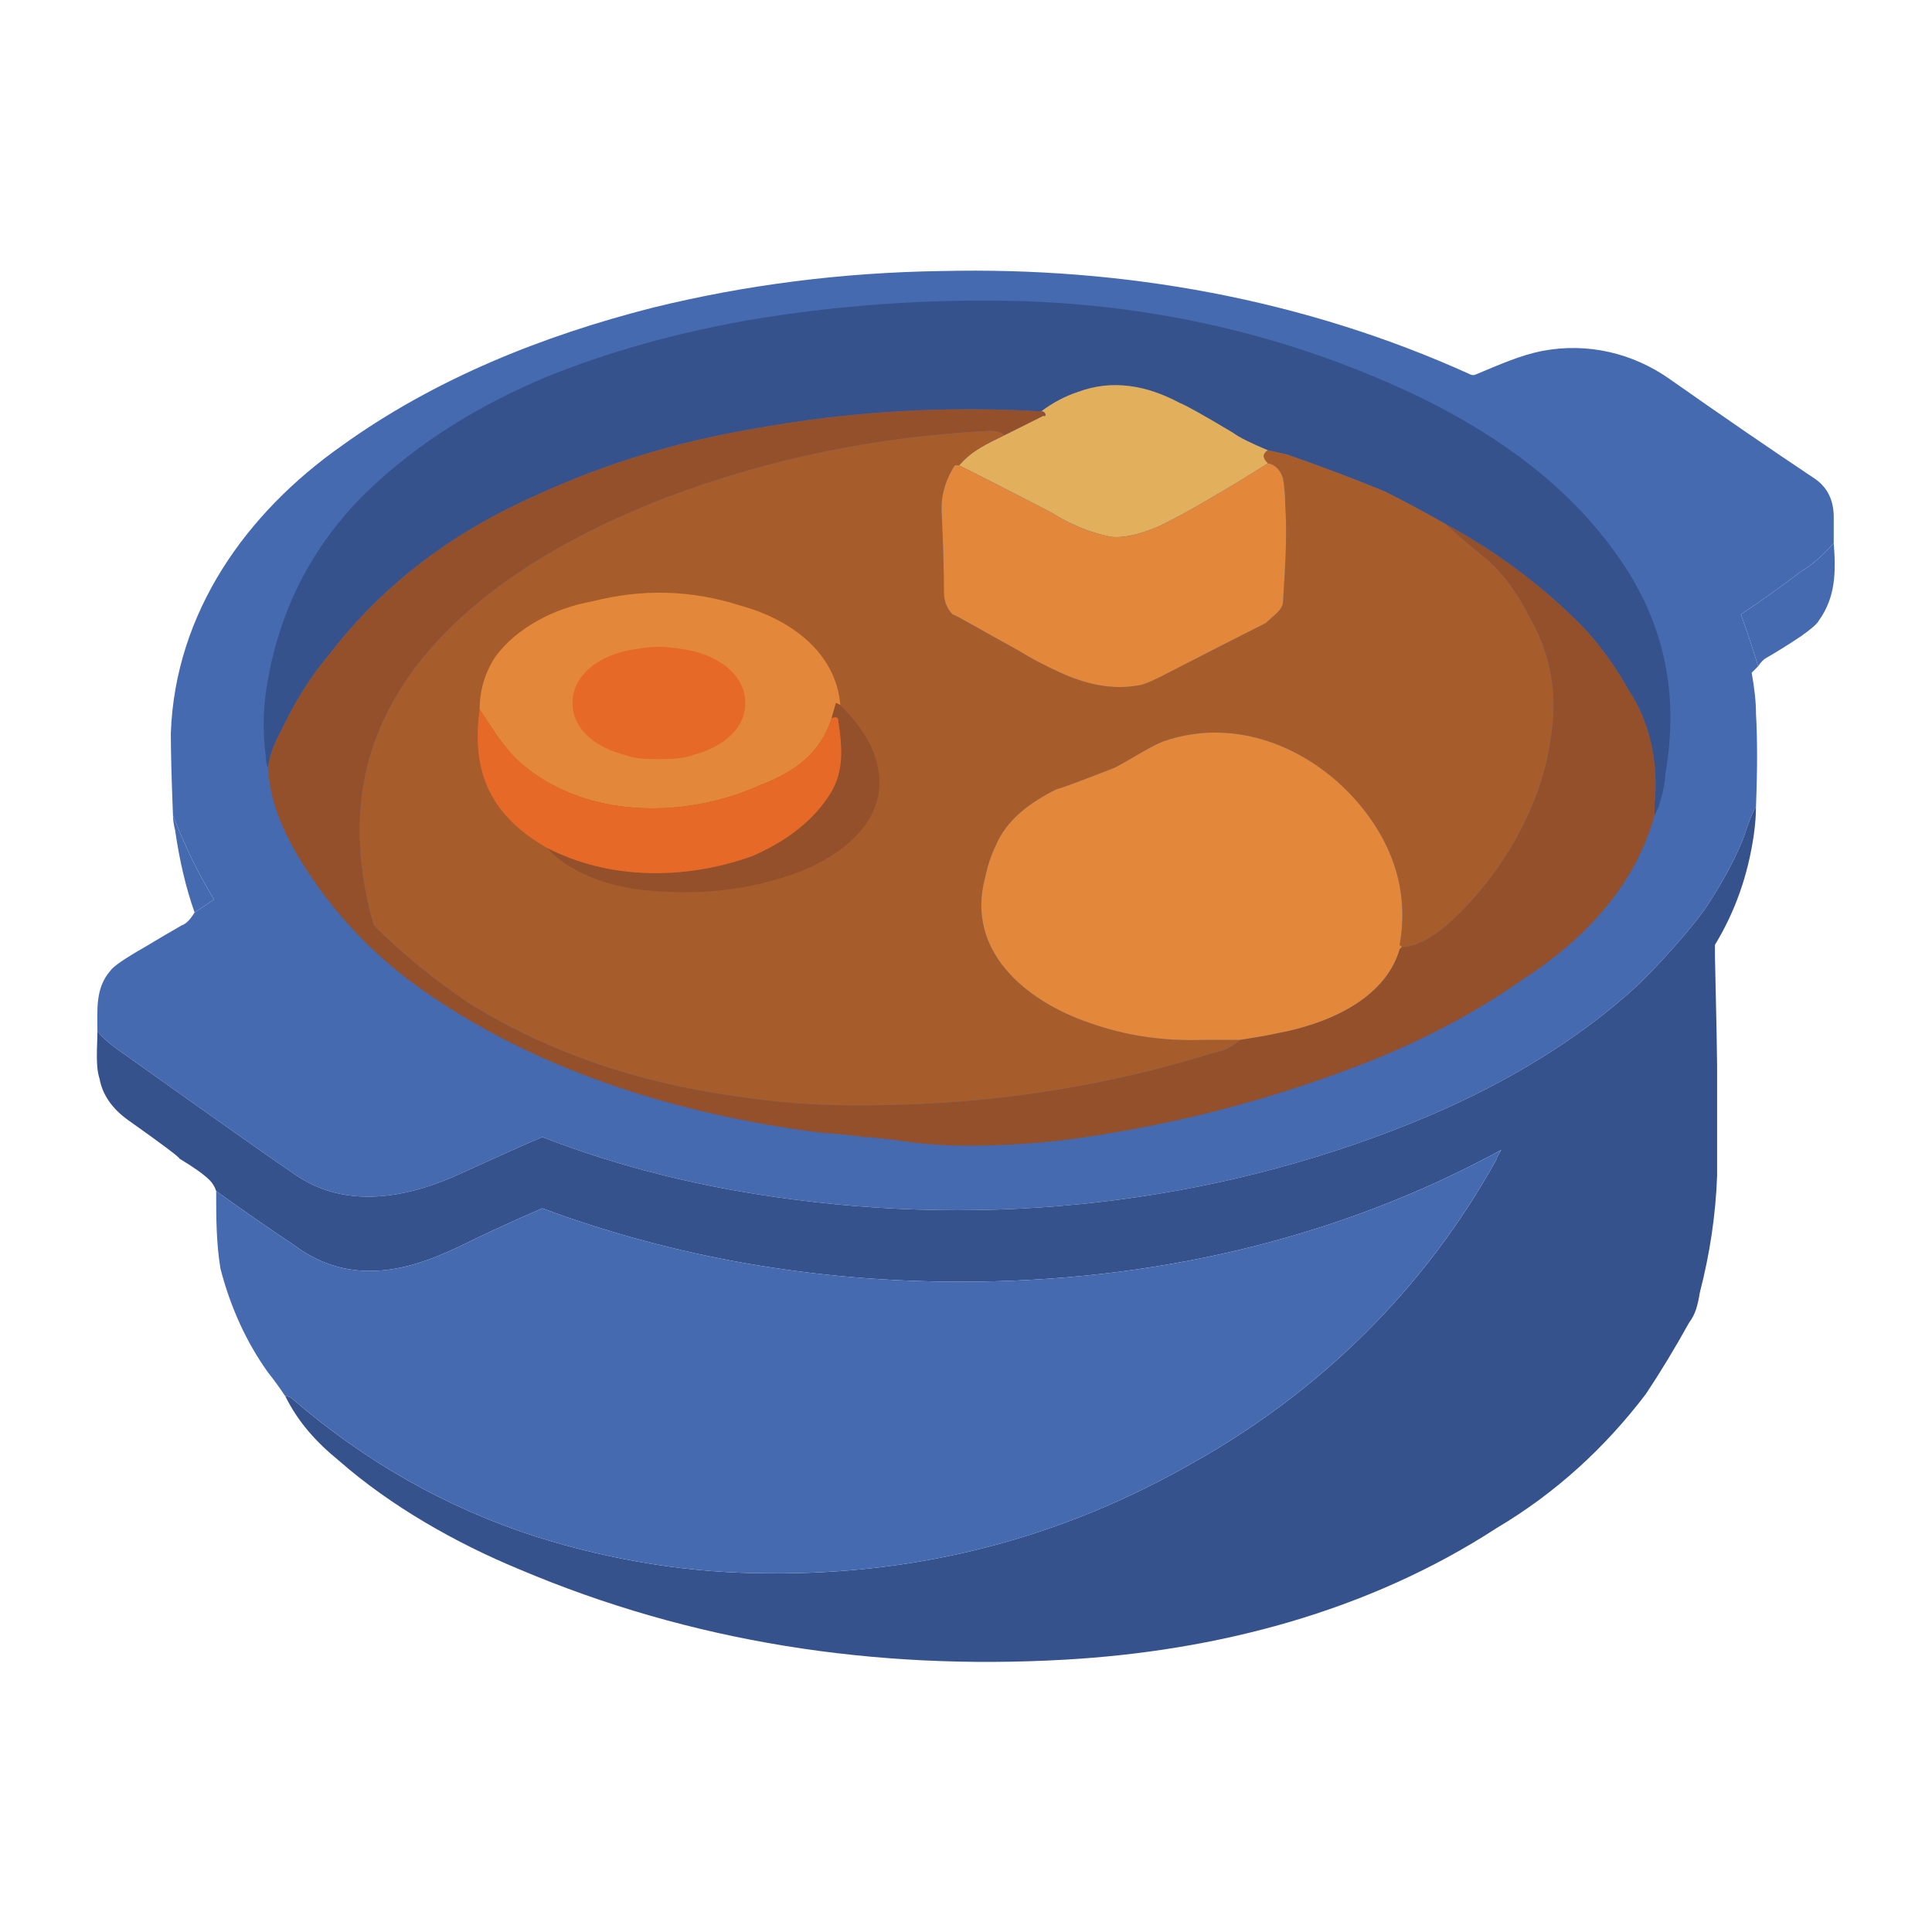
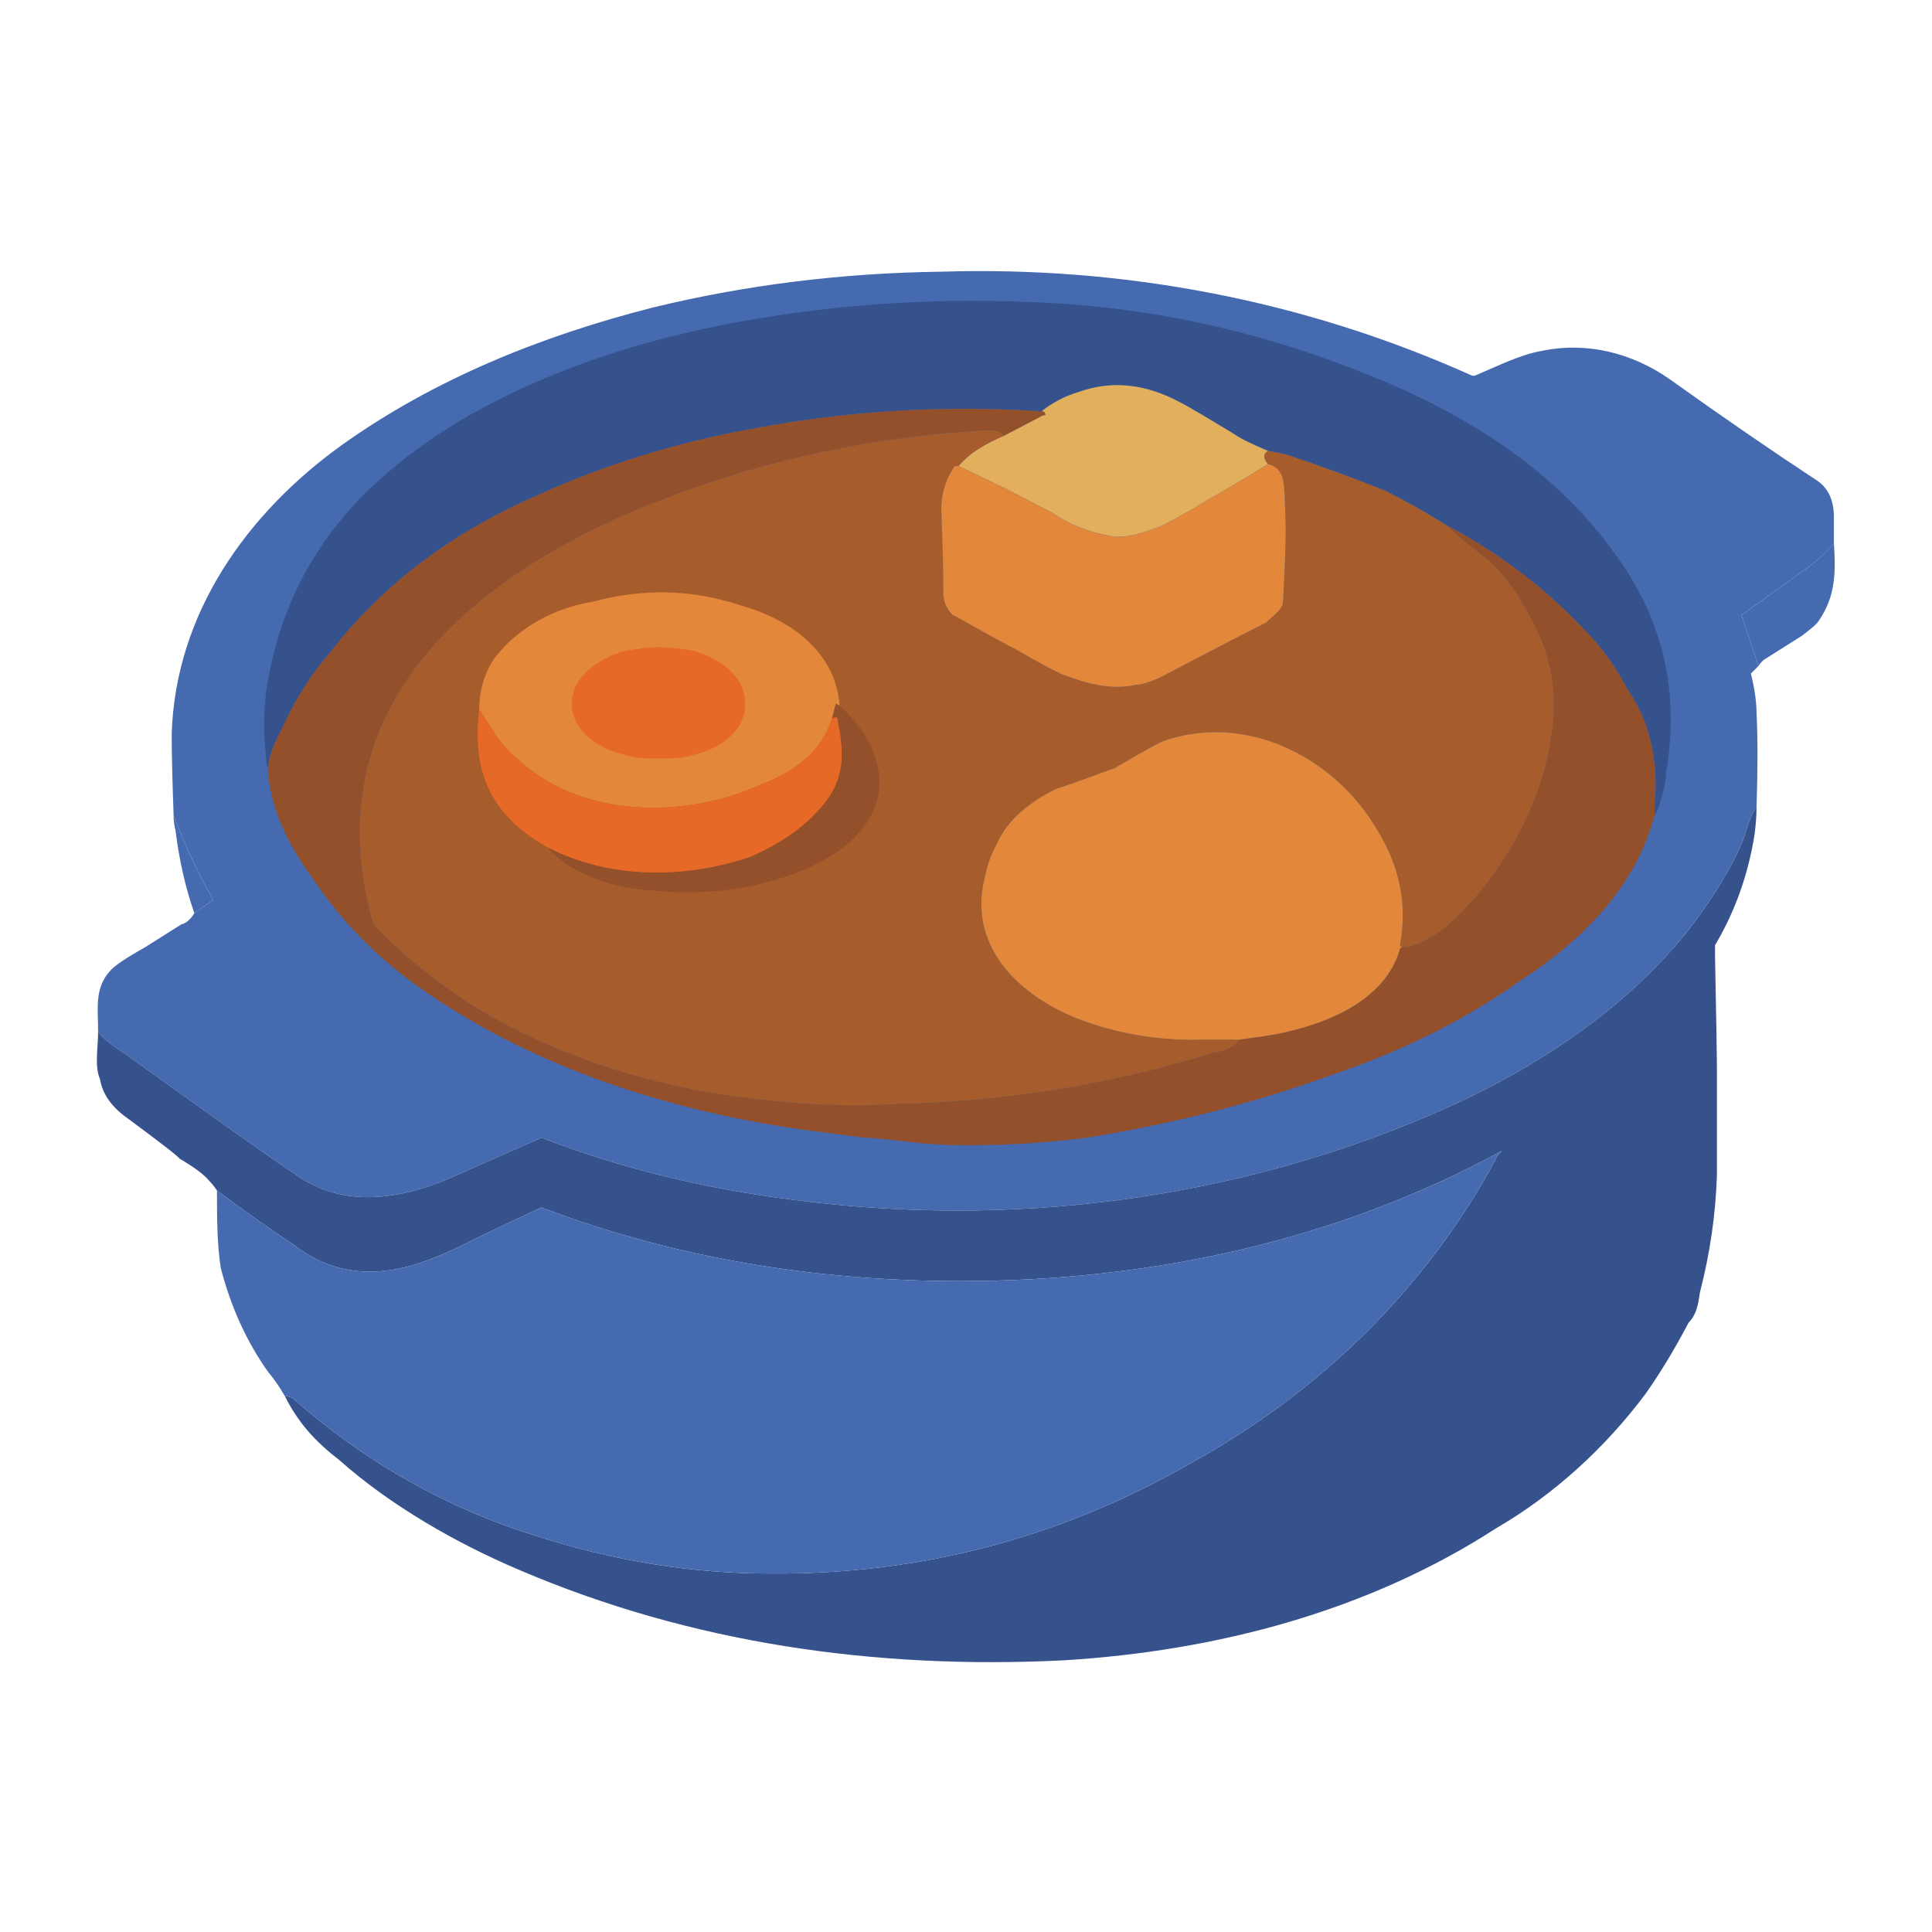
- <svg xmlns="http://www.w3.org/2000/svg" viewBox="64.9 64.5 894.6 894.6">
-   <path fill="#456ab0" d="M914 316q-8 9-15 13-13 10-28 20 4 11 8 24l-3 3q2 11 2 19 1 17 0 43-2 3-6 15-6 15-18 33-12 16-30 34c-28 26-62 46-97 61-92 39-194 52-294 39q-63-8-117-29-14 6-38 17c-24 11-53 17-77 0q-12-8-78-55-9-6-13-11c0-10-1-20 6-28q2-3 16-11 10-6 17-10 3-1 6-6l9-6q-11-18-19-39-1-25-1-38c2-56 35-102 79-133 43-31 93-51 144-64q65-16 134-17c84-2 168 13 245 48a3 3 46 0 0 2 0c12-5 21-9 31-11 21-4 42 1 59 13q37 26 67 46 9 6 9 18z" />
-   <path fill="#36528d" d="M831 442v-5c2-19-2-38-12-53q-9-16-20-28-28-29-65-49-14-8-28-15-22-9-45-17-4-1-9-2-12-5-16-8-20-12-25-14c-15-8-31-11-47-5q-9 3-17 9-67-4-133 8-53 9-99 30c-39 17-72 41-98 75q-12 14-22 35-5 9-6 17-1-2-1-5-2-15 0-30 8-55 47-93c24-23 52-40 83-53q42-17 92-26 64-11 130-9c55 2 108 13 159 34 44 18 87 44 115 84q32 45 22 101 0 5-3 15z" />
-   <path fill="#e2b05d" d="M652 273c-3 2-2 4 0 6q-14 9-28 17-10 6-22 12c-7 3-16 6-23 5-10-2-19-6-27-11q-21-11-43-22c6-7 13-10 21-14l18-9a1 1 0 0 0 1 0q0-2-2-2 8-6 17-9c16-6 32-3 47 5q5 2 25 14 4 3 16 8" />
-   <path fill="#93502b" d="M547 255q2 0 2 2a1 1 0 0 1-1 0l-18 9q-2-2-7-2-79 4-150 31c-57 22-122 61-138 124-6 24-4 50 3 74 14 14 28 25 44 36 37 23 79 37 123 43 25 4 51 5 77 4q74-2 145-24l4-1q5-2 8-5 13-2 17-3c22-4 50-15 57-39l1-1c9 0 19-8 25-14 22-21 40-52 44-83q5-30-10-56-8-16-19-26-10-8-20-17 37 20 65 49 11 12 20 28c10 15 14 34 12 53v5c-9 33-33 58-61 76-27 19-56 33-87 44q-55 20-115 29-27 4-55 4-16 0-29-2-15-2-19-2-6-1-20-2c-63-8-127-27-180-63q-33-22-55-54c-11-16-20-33-21-52q1-8 6-17 10-21 22-35c26-34 59-58 98-75q46-21 99-30 66-12 133-8" />
-   <path fill="#a75d2b" d="M530 266c-8 4-15 7-21 14h-2q-7 11-6 23 1 22 1 36c0 3 1 7 4 10 1 0 11 6 31 17q8 5 19 10c11 5 23 8 35 6q3 0 11-4 33-17 49-25c3-3 8-6 8-10 1-16 2-31 1-45q0-6-1-12-2-6-7-7c-2-2-3-4 0-6q5 1 9 2 23 8 45 17 14 7 28 15 10 9 20 17 11 10 19 26 15 26 10 56c-4 31-22 62-44 83-6 6-16 14-25 14l-1-1q5-28-10-53c-20-33-61-55-100-41-7 3-16 9-22 12q-23 9-27 10c-12 6-23 14-28 26q-3 6-5 15c-9 34 19 57 48 67q25 9 53 8h17q-3 3-8 5l-4 1q-71 22-145 24c-26 1-52 0-77-4-44-6-86-20-123-43-16-11-30-22-44-36-7-24-9-50-3-74 16-63 81-102 138-124q71-27 150-31 5 0 7 2" />
-   <path fill="#e3883a" d="M509 280q22 11 43 22c8 5 17 9 27 11 7 1 16-2 23-5q12-6 22-12 14-8 28-17 5 1 7 7 1 6 1 12c1 14 0 29-1 45 0 4-5 7-8 10q-16 8-49 25-8 4-11 4c-12 2-24-1-35-6q-11-5-19-10c-20-11-30-17-31-17-3-3-4-7-4-10q0-14-1-36-1-12 6-23z" />
-   <path fill="#456ab0" d="M914 316c1 13 1 25-7 36q-1 2-8 7-9 6-16 10-2 1-4 4-4-13-8-24 15-10 28-20 7-4 15-13" />
-   <path fill="#e3883a" d="m454 391-2-1-2 7c-5 16-17 25-33 31-35 16-83 16-113-12q-4-4-9-11l-8-12q0-13 7-24c10-14 28-23 45-26q35-9 69 2c22 6 44 21 46 46" />
-   <path fill="#e76928" d="M370 364c5 0 11 1 16 2 12 3 24 11 24 24s-12 21-24 24c-5 2-11 2-16 2-6 0-11 0-16-2-12-3-24-11-24-24s12-21 24-24c5-1 11-2 16-2" />
-   <path fill="#93502b" d="M454 391c9 9 17 20 18 33 2 23-20 38-39 45q-31 11-66 8c-17-1-37-7-49-20 29 15 64 15 95 4 14-6 27-15 35-27 8-11 7-23 5-36q0-2-3-1l2-7z" />
-   <path fill="#e76928" d="m287 393 8 12q5 7 9 11c30 28 78 28 113 12 16-6 28-15 33-31q3-1 3 1c2 13 3 25-5 36-8 12-21 21-35 27-31 11-66 11-95-4-26-15-35-35-31-64" />
-   <path fill="#e3883a" d="M713 502v2c-7 24-35 35-57 39q-4 1-17 3h-17q-28 1-53-8c-29-10-57-33-48-67q2-9 5-15c5-12 16-20 28-26q4-1 27-10c6-3 15-9 22-12 39-14 80 8 100 41q15 25 10 53" />
-   <path fill="#36528d" d="M878 438q0 6-1 13-4 28-18 51v5q1 45 1 51v51q-1 27-8 54c-1 6-2 10-5 14q-10 18-20 33c-19 25-42 46-69 62-60 39-130 57-200 61-88 5-173-8-253-42-29-12-59-29-83-50-11-9-19-18-25-30q2 0 3 1 51 44 113 64 54 17 108 17 105 1 196-51c59-33 108-81 141-141 0-1 1-2 2-4-77 42-163 61-250 61-67 0-132-11-194-34q-23 10-39 18c-13 6-26 11-41 11q-19 0-35-12-18-12-36-25-1-3-3-5-4-4-14-10 0-1-24-18-11-8-13-19c-2-6-1-15-1-22q4 5 13 11 66 47 78 55c24 17 53 11 77 0q24-11 38-17 54 21 117 29c100 13 202 0 294-39 35-15 69-35 97-61q18-18 30-34 12-18 18-33 4-12 6-15" />
-   <path fill="#456ab0" d="M155 487q-6-17-9-38-1-4-1-7 8 21 19 39z" />
-   <path fill="#e3883a" d="m714 503-1 1v-2z" />
-   <path fill="#456ab0" d="M197 711q-4-6-8-11-15-21-22-48c-2-12-2-24-2-36q18 13 36 25 16 12 35 12c15 0 28-5 41-11q16-8 39-18c62 23 127 34 194 34 87 0 173-19 250-61-1 2-2 3-2 4-33 60-82 108-141 141q-91 52-196 51-54 0-108-17-62-20-113-64-1-1-3-1" />
+ <svg xmlns="http://www.w3.org/2000/svg" viewBox="0 0 1024 1024">
+   <path fill="#456ab0" d="M972 288q-9 10-17 15-15 11-32 23l9 27-4 4q3 12 3 21 1 20 0 50-3 3-7 17-7 17-21 37-13 19-34 39c-32 30-71 53-111 70-105 45-222 60-337 45q-72-9-134-33l-43 19c-28 13-61 20-88 0q-14-9-89-63-11-7-15-12c0-12-2-23 6-32q3-4 19-13l19-12q4-1 7-6l10-7q-12-21-21-45-1-29-1-43c2-64 40-117 90-153 49-35 106-58 165-73q74-18 153-19c96-3 192 15 281 55a3 3 46 0 0 2 0c14-6 24-11 35-13 24-5 48 1 68 15q42 30 77 53 10 6 10 20z" />
+   <path fill="#36528d" d="M877 432v-6c2-21-2-43-14-60q-10-19-23-32-32-34-74-56-16-10-32-18-25-10-52-19-4-1-10-2-14-6-18-9-23-14-29-17c-17-9-35-12-54-5q-10 3-19 10-77-5-152 9-61 11-114 35c-44 19-82 46-112 85q-14 16-25 40-6 11-7 20-1-2-1-6-2-17 0-34 9-63 54-107c27-26 59-45 95-60q48-20 105-30 73-13 149-10c63 2 123 15 182 39 50 20 99 50 131 96q37 51 26 115 0 6-4 18z" />
+   <path fill="#e2b05d" d="M672 239c-3 2-2 4 0 7q-16 10-32 19-11 7-25 14c-8 3-19 7-27 5q-16.5-3-30-12-24-13-50-25c7-8 15-12 24-16l21-11a1 1 0 0 0 1 0q0-2-2-2 9-7 19-10c19-7 37-4 54 5q6 3 29 17 4 3 18 9" />
+   <path fill="#93502b" d="M552 218q2 0 2 2a1 1 0 0 1-1 0l-21 11q-2-3-8-3-90 5-171 36c-66 25-140 70-158 142-7 27-5 57 3 84 16 17 32 29 51 42 42 26 90 42 140 49 29 4 59 6 88 4q85-2 166-27l5-1q6-2 9-6 15-2 20-3c25-5 57-17 65-45l1-1c10 0 22-9 29-16 25-24 45-60 50-95q6-34-11-64-10-19-22-30-12-9-23-19 42 22 74 56 13 13 23 32c12 17 16 39 14 60v6c-10 38-38 66-70 87-31 22-64 38-99 50q-63 23-132 34-31 4-63 4-18 0-33-2-17-2-22-2l-23-3c-72-9-145-31-206-72q-38-25-63-62c-13-18-23-37-24-59q1-9 7-20 11-24 25-40c30-39 68-66 112-85q53-24 114-35 75-14 152-9" />
+   <path fill="#a75d2b" d="M532 231c-9 4-17 8-24 16h-2q-8 12-7 26 1 25 1 41c0 4 1 8 5 12 1 0 12 7 35 19q10 6 22 12c13 5 26 9 40 6q4 0 13-4 38-20 56-29c3-3 9-7 9-11 1-19 2-36 1-52q0-7-1-13-2-7-8-8c-2-3-3-5 0-7q6 1 10 2 27 9 52 19 16 8 32 18 11 10 23 19 12 11 22 30 17 30 11 64c-5 35-25 71-50 95-7 7-19 16-29 16l-1-1q6-32-12-61c-22-38-69-63-114-47-8 4-18 10-25 14q-27 10-31 11c-14 7-26 16-32 30q-4 7-6 17c-10 39 22 66 55 77q29 10 61 9h19q-3 4-9 6l-5 1q-81 25-166 27c-29 2-59 0-88-4-50-7-98-23-140-49-19-13-35-25-51-42-8-27-10-57-3-84 18-72 92-117 158-142q81-31 171-36 6 0 8 3" />
+   <path fill="#e3883a" d="M508 247q26 12 50 25 13.5 9 30 12c8 2 19-2 27-5q14-7 25-14 16-9 32-19 6 1 8 8 1 6 1 13c1 16 0 33-1 52 0 4-6 8-9 11q-18 9-56 29-9 4-13 4c-14 3-27-1-40-6q-12-6-22-12c-23-12-34-19-35-19-4-4-5-8-5-12q0-16-1-41-1-14 7-26z" />
+   <path fill="#456ab0" d="M972 288c1 15 1 28-8 41q-1 2-9 8l-19 12q-2 1-4 4l-9-27q17-12 32-23 8-5 17-15" />
+   <path fill="#e3883a" d="m445 374-2-1-2 8c-6 18-20 28-38 35-40 18-95 18-129-14q-5-4-11-12l-9-14q0-15 8-27c12-16 32-27 52-30q40-11 79 2c25 7 50 24 52 53" />
+   <path fill="#e76928" d="M349 343c6 0 13 1 19 2 13 4 27 13 27 28s-14 24-27 27c-6 2-13 2-19 2-7 0-12 0-18-2-14-3-28-13-28-27s14-24 28-28c6-1 13-2 18-2" />
+   <path fill="#93502b" d="M445 374c11 10 20 23 21 38 2 26-23 43-45 51q-35 13-75 9c-20-1-43-8-56-23 33 17 73 17 108 5 16-7 31-17 41-31 9-13 8-26 5-41q0-3-3-1l2-8z" />
+   <path fill="#e76928" d="m254 376 9 14q6 8 11 12c34 32 89 32 129 14 18-7 32-17 38-35q3-2 3 1c3 15 4 28-5 41-10 14-25 24-41 31-35 12-75 12-108-5-30-17-40-40-36-73" />
+   <path fill="#e3883a" d="M742 501v2c-8 28-40 40-65 45q-5 1-20 3h-19q-32 1-61-9c-33-11-65-38-55-77q2-10 6-17c6-14 18-23 32-30q4-1 31-11c7-4 17-10 25-14 45-16 92 9 114 47q18 29 12 61" />
+   <path fill="#36528d" d="M931 428q0 6-1 14-5 32-21 59v6q1 51 1 58v58q-1 31-9 62c-1 7-2 12-6 16q-11 21-23 38c-21 28-48 53-79 71-68 44-148 65-229 70-100 5-198-9-289-48-33-14-68-34-95-58-13-10-22-20-29-34q2 0 4 1 58 51 129 73 62 20 124 20 120 1 224-59c67-37 124-92 161-161 0-1 1-2 3-4-88 48-187 69-287 69-76 0-151-12-222-39q-26 12-44 21c-15 7-30 13-47 13q-22 0-40-14-21-14-41-29-2-3-4-5-4-5-16-12 0-1-27-21-13-9-15-21c-3-7-1-17-1-25q4 5 15 12 75 54 89 63c27 20 60 13 88 0l43-19q62 24 134 33c115 15 232 0 337-45 40-17 79-40 111-70q21-20 34-39 14-20 21-37 4-14 7-17" />
+   <path fill="#456ab0" d="M103 484q-7-20-10-44-1-4-1-8 9 24 21 45z" />
+   <path fill="#e3883a" d="m743 502-1 1v-2z" />
+   <path fill="#456ab0" d="M151 740q-4-7-9-13-17-24-25-55c-2-13-2-27-2-41q20 15 41 29 18 14 40 14c17 0 32-6 47-13q18-9 44-21c71 27 146 39 222 39 100 0 199-21 287-69-2 2-3 3-3 4-37 69-94 124-161 161q-104 60-224 59-62 0-124-20-71-22-129-73-2-1-4-1" />
</svg>
